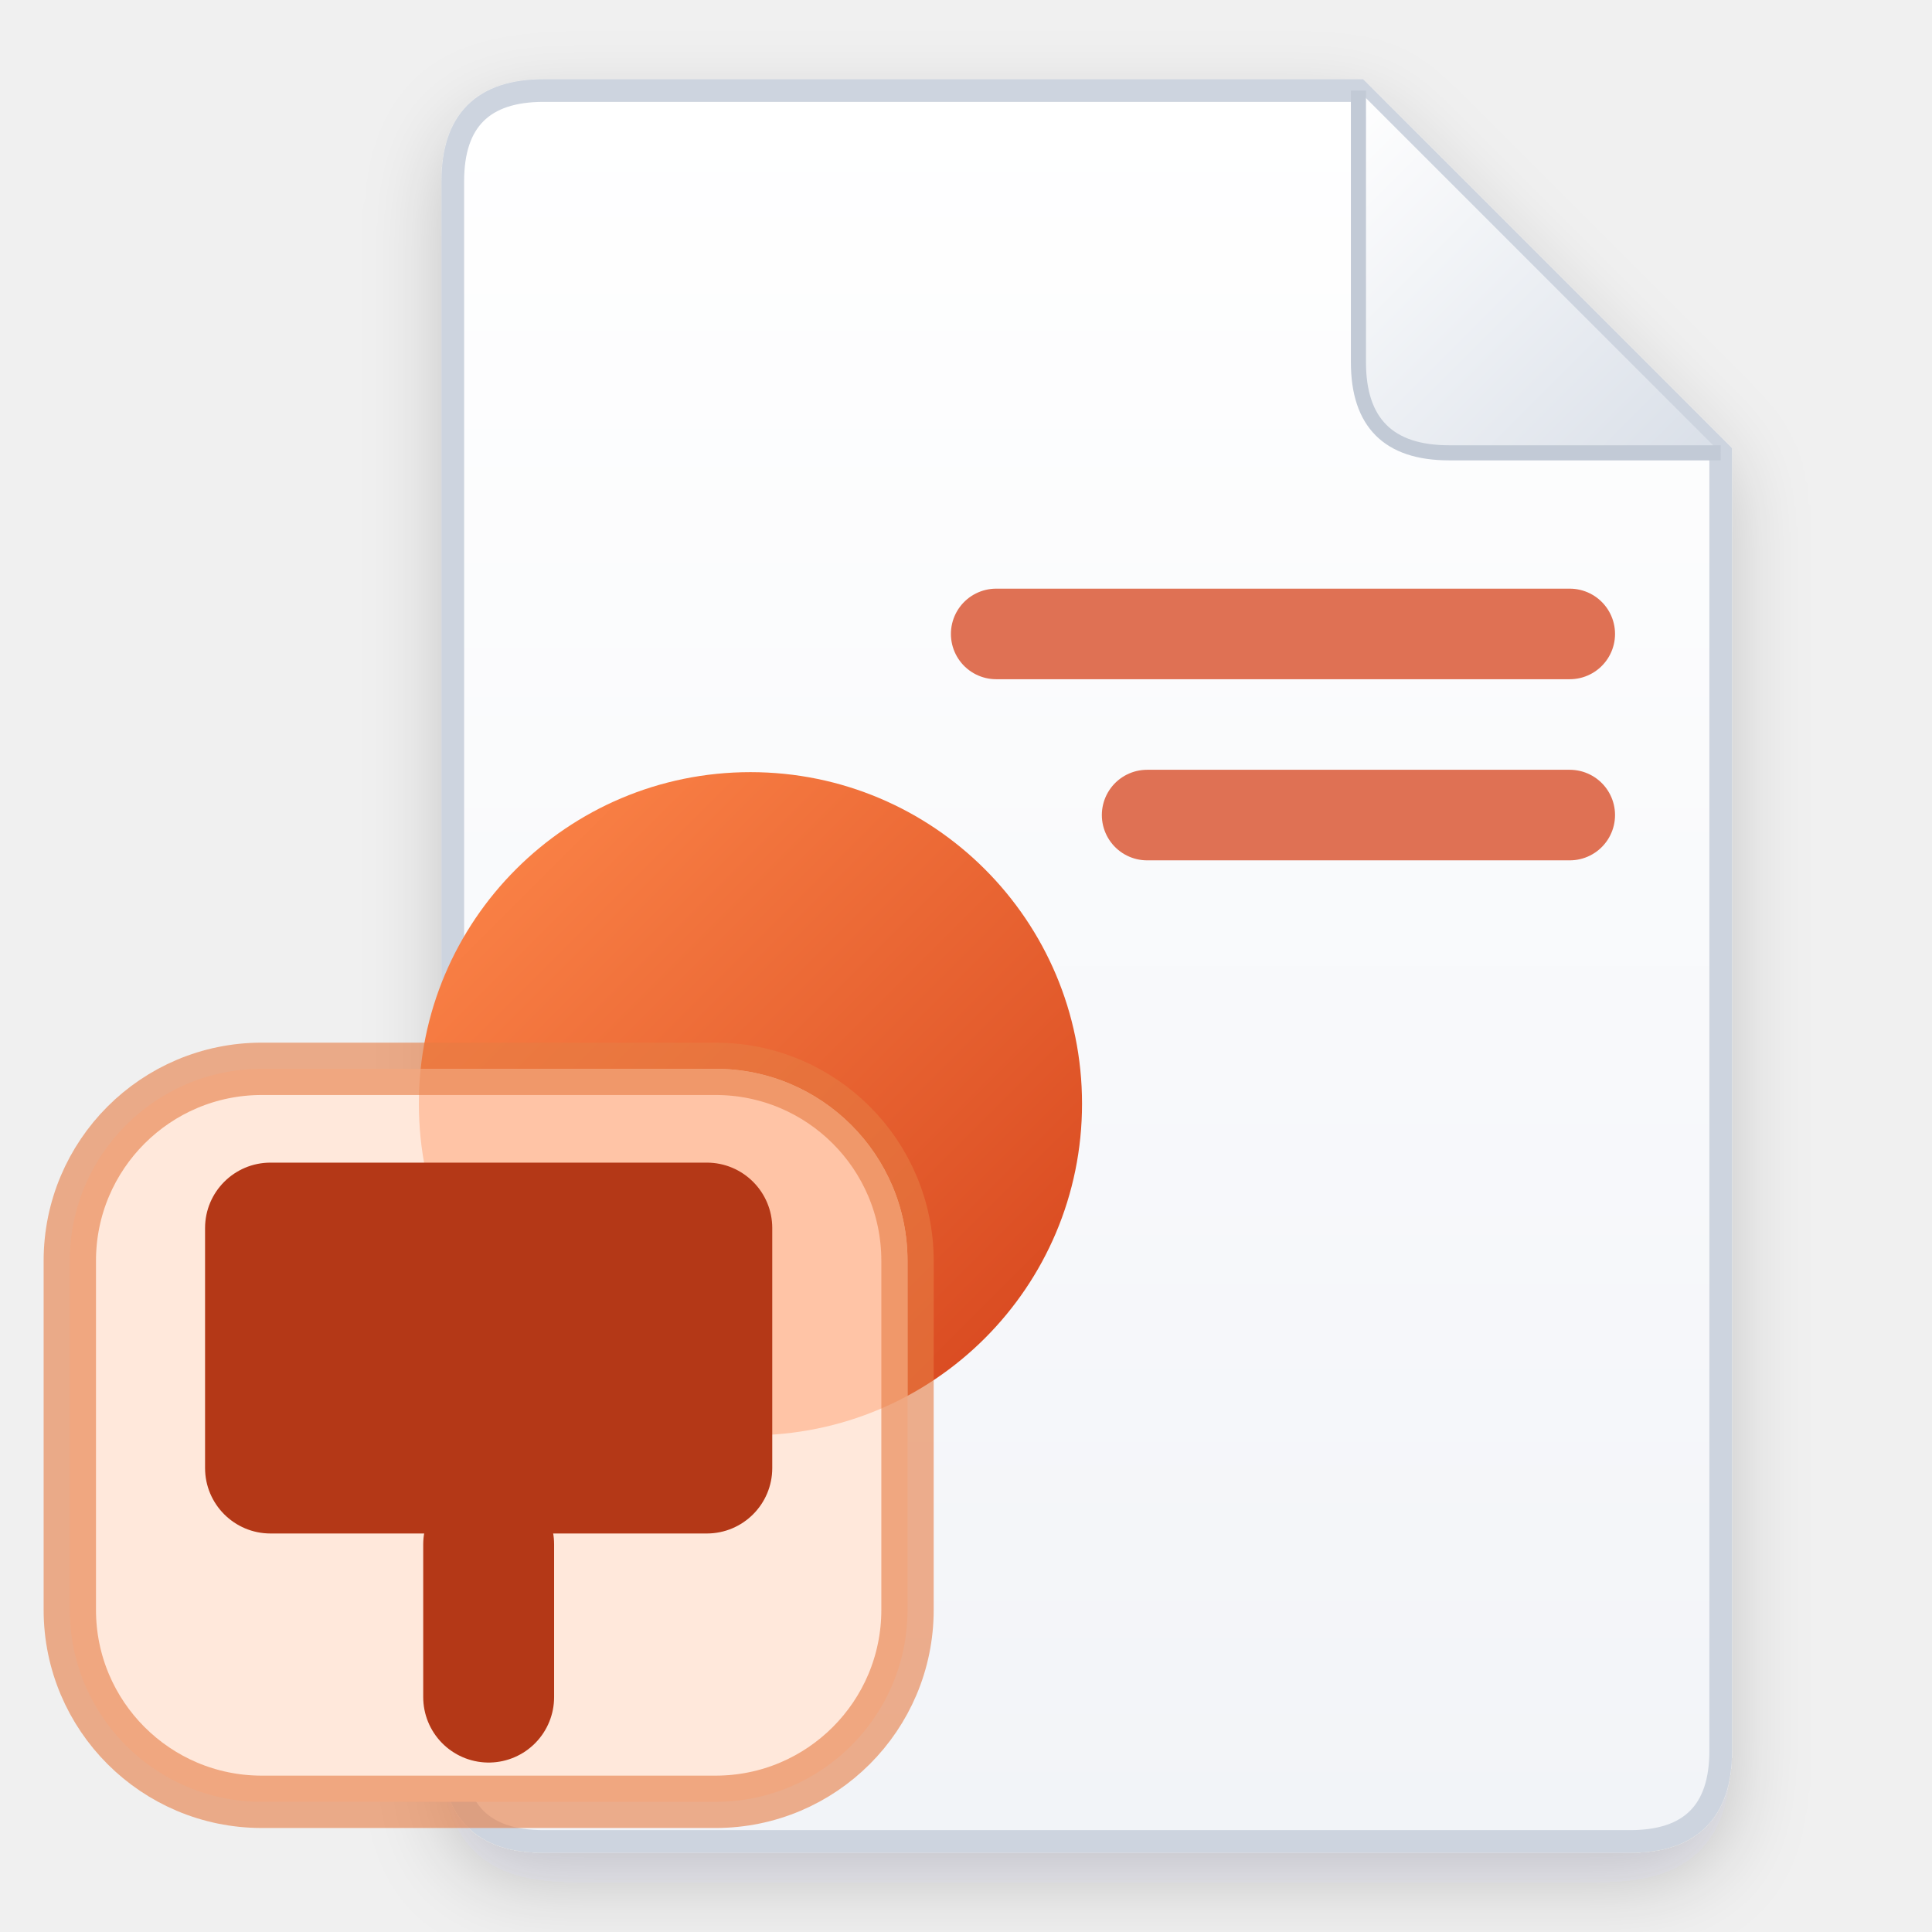
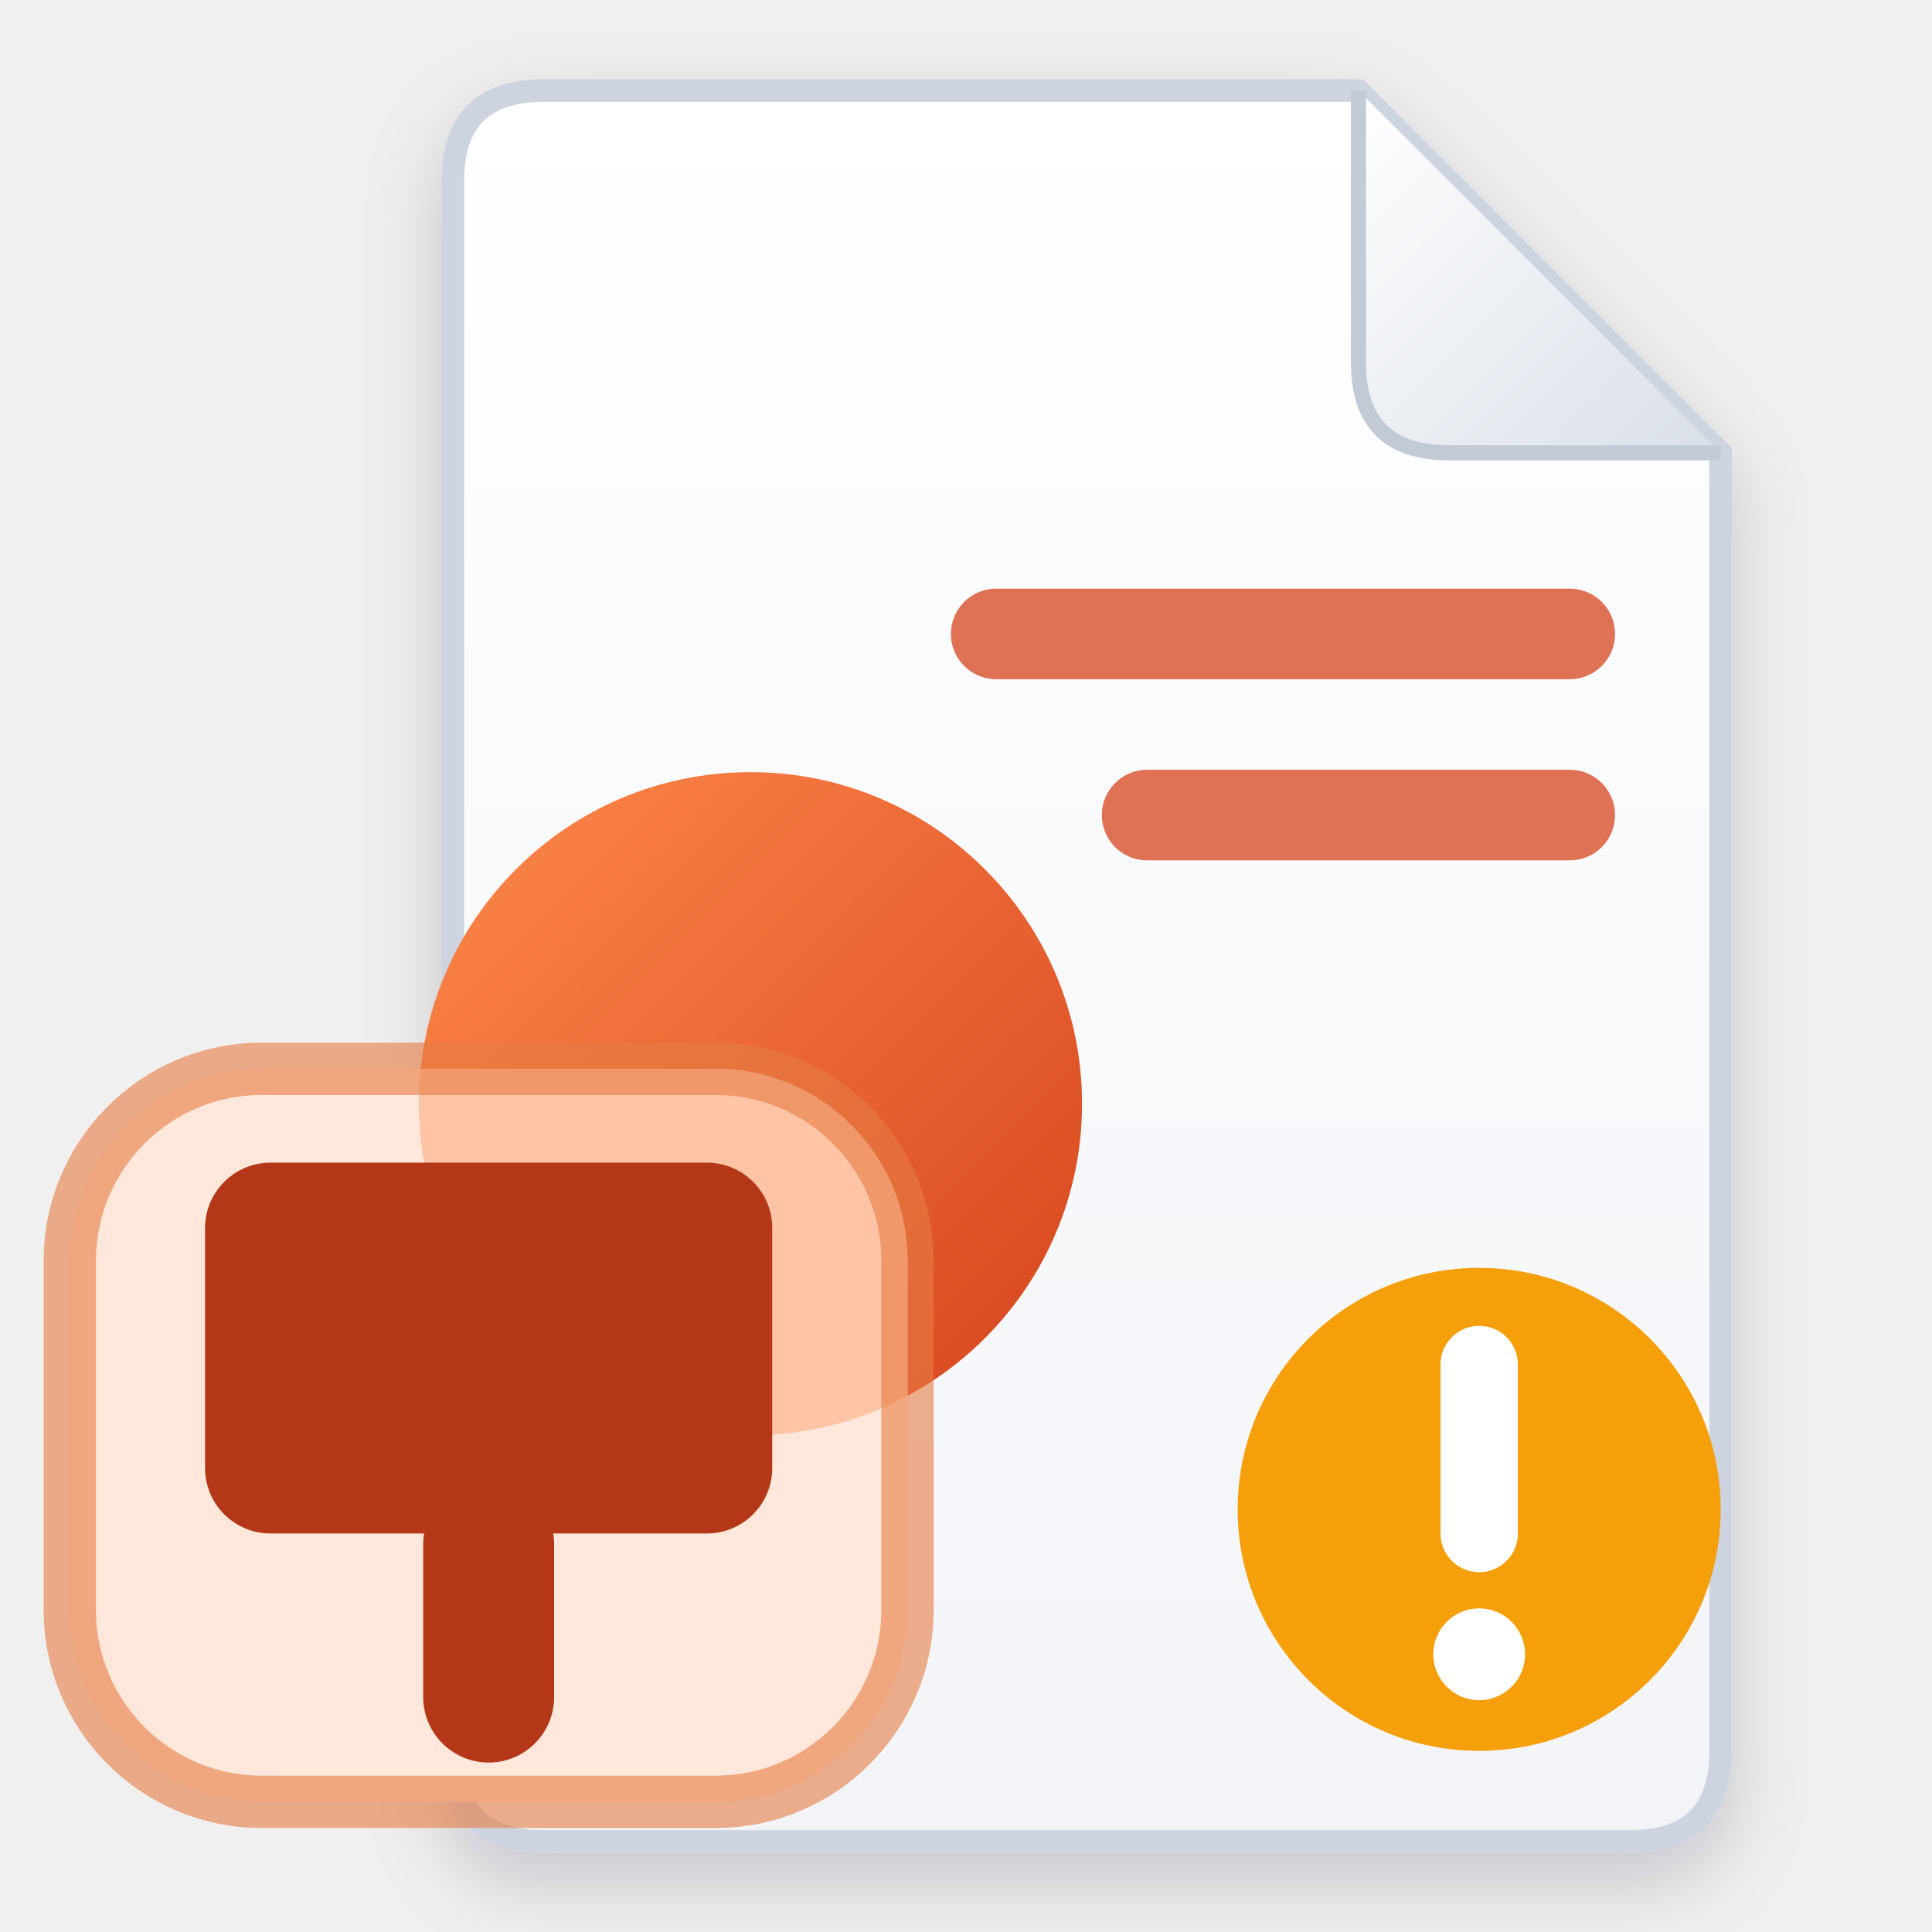
<svg xmlns="http://www.w3.org/2000/svg" viewBox="0 0 128 128" width="128" height="128">
  <defs>
    <linearGradient id="pptm-md-pg" x1="0" y1="0" x2="0" y2="1">
      <stop offset="0" stop-color="#ffffff" />
      <stop offset="1" stop-color="#f2f4f8" />
    </linearGradient>
    <linearGradient id="pptm-md-fd" x1="0" y1="0" x2="1" y2="1">
      <stop offset="0" stop-color="#ffffff" />
      <stop offset="1" stop-color="#d9dfe8" />
    </linearGradient>
    <filter id="pptm-md-sh" x="-20%" y="-20%" width="140%" height="140%">
      <feDropShadow dx="0" dy="2" stdDeviation="2.5" flood-color="#0b1530" flood-opacity=".18" />
    </filter>
  </defs>
  <path d="M36,6 H90 L114,30 V116 Q114,122 108,122 H36 Q30,122 30,116 V12 Q30,6 36,6 Z" fill="url(#pptm-md-pg)" stroke="#cdd4df" stroke-width="1.5" filter="url(#pptm-md-sh)" />
  <path d="M90,6 V24 Q90,30 96,30 H114 Z" fill="url(#pptm-md-fd)" />
  <path d="M90,6 V24 Q90,30 96,30 H114" fill="none" stroke="#c2cad6" stroke-width="1" />
  <path d="M66,42 H104 M76,54 H104" stroke="#df7154" stroke-width="6" stroke-linecap="round" />
+   <circle cx="98" cy="100" r="16" fill="#f59f0b" />
+   <path d="M98,90.4 V101.6" stroke="#ffffff" stroke-width="5.12" stroke-linecap="round" />
+   <circle cx="98" cy="109.6" r="3.04" fill="#ffffff" />
  <svg x="0" y="50" width="74" height="74" viewBox="0 0 128 128">
    <defs>
      <linearGradient id="stage-sm-g1" x1="0" y1="0" x2="1" y2="1">
        <stop offset="0" stop-color="#ff8a4c" />
        <stop offset="1" stop-color="#d4421b" />
      </linearGradient>
      <clipPath id="stage-sm-p2">
        <rect x="8" y="36" width="96" height="84" rx="22" fill="#000" />
      </clipPath>
    </defs>
    <circle cx="86" cy="40" r="38" fill="url(#stage-sm-g1)" />
    <rect x="8" y="36" width="96" height="84" rx="22" fill="#ffe8db" />
    <g clip-path="url(#stage-sm-p2)">
      <circle cx="86" cy="40" r="38" fill="#ffc4a6" />
    </g>
    <rect x="8" y="36" width="96" height="84" rx="22" fill="none" stroke="#e67c44" stroke-opacity=".6" stroke-width="6" />
    <g transform="translate(56,78) scale(1.25)">
      <rect x="-26" y="-25" width="52" height="34" rx="6" fill="#b43817" />
      <path stroke="#b43817" stroke-width="12" stroke-linecap="round" stroke-linejoin="round" fill="none" d="M0,10 V24" />
    </g>
  </svg>
</svg>
